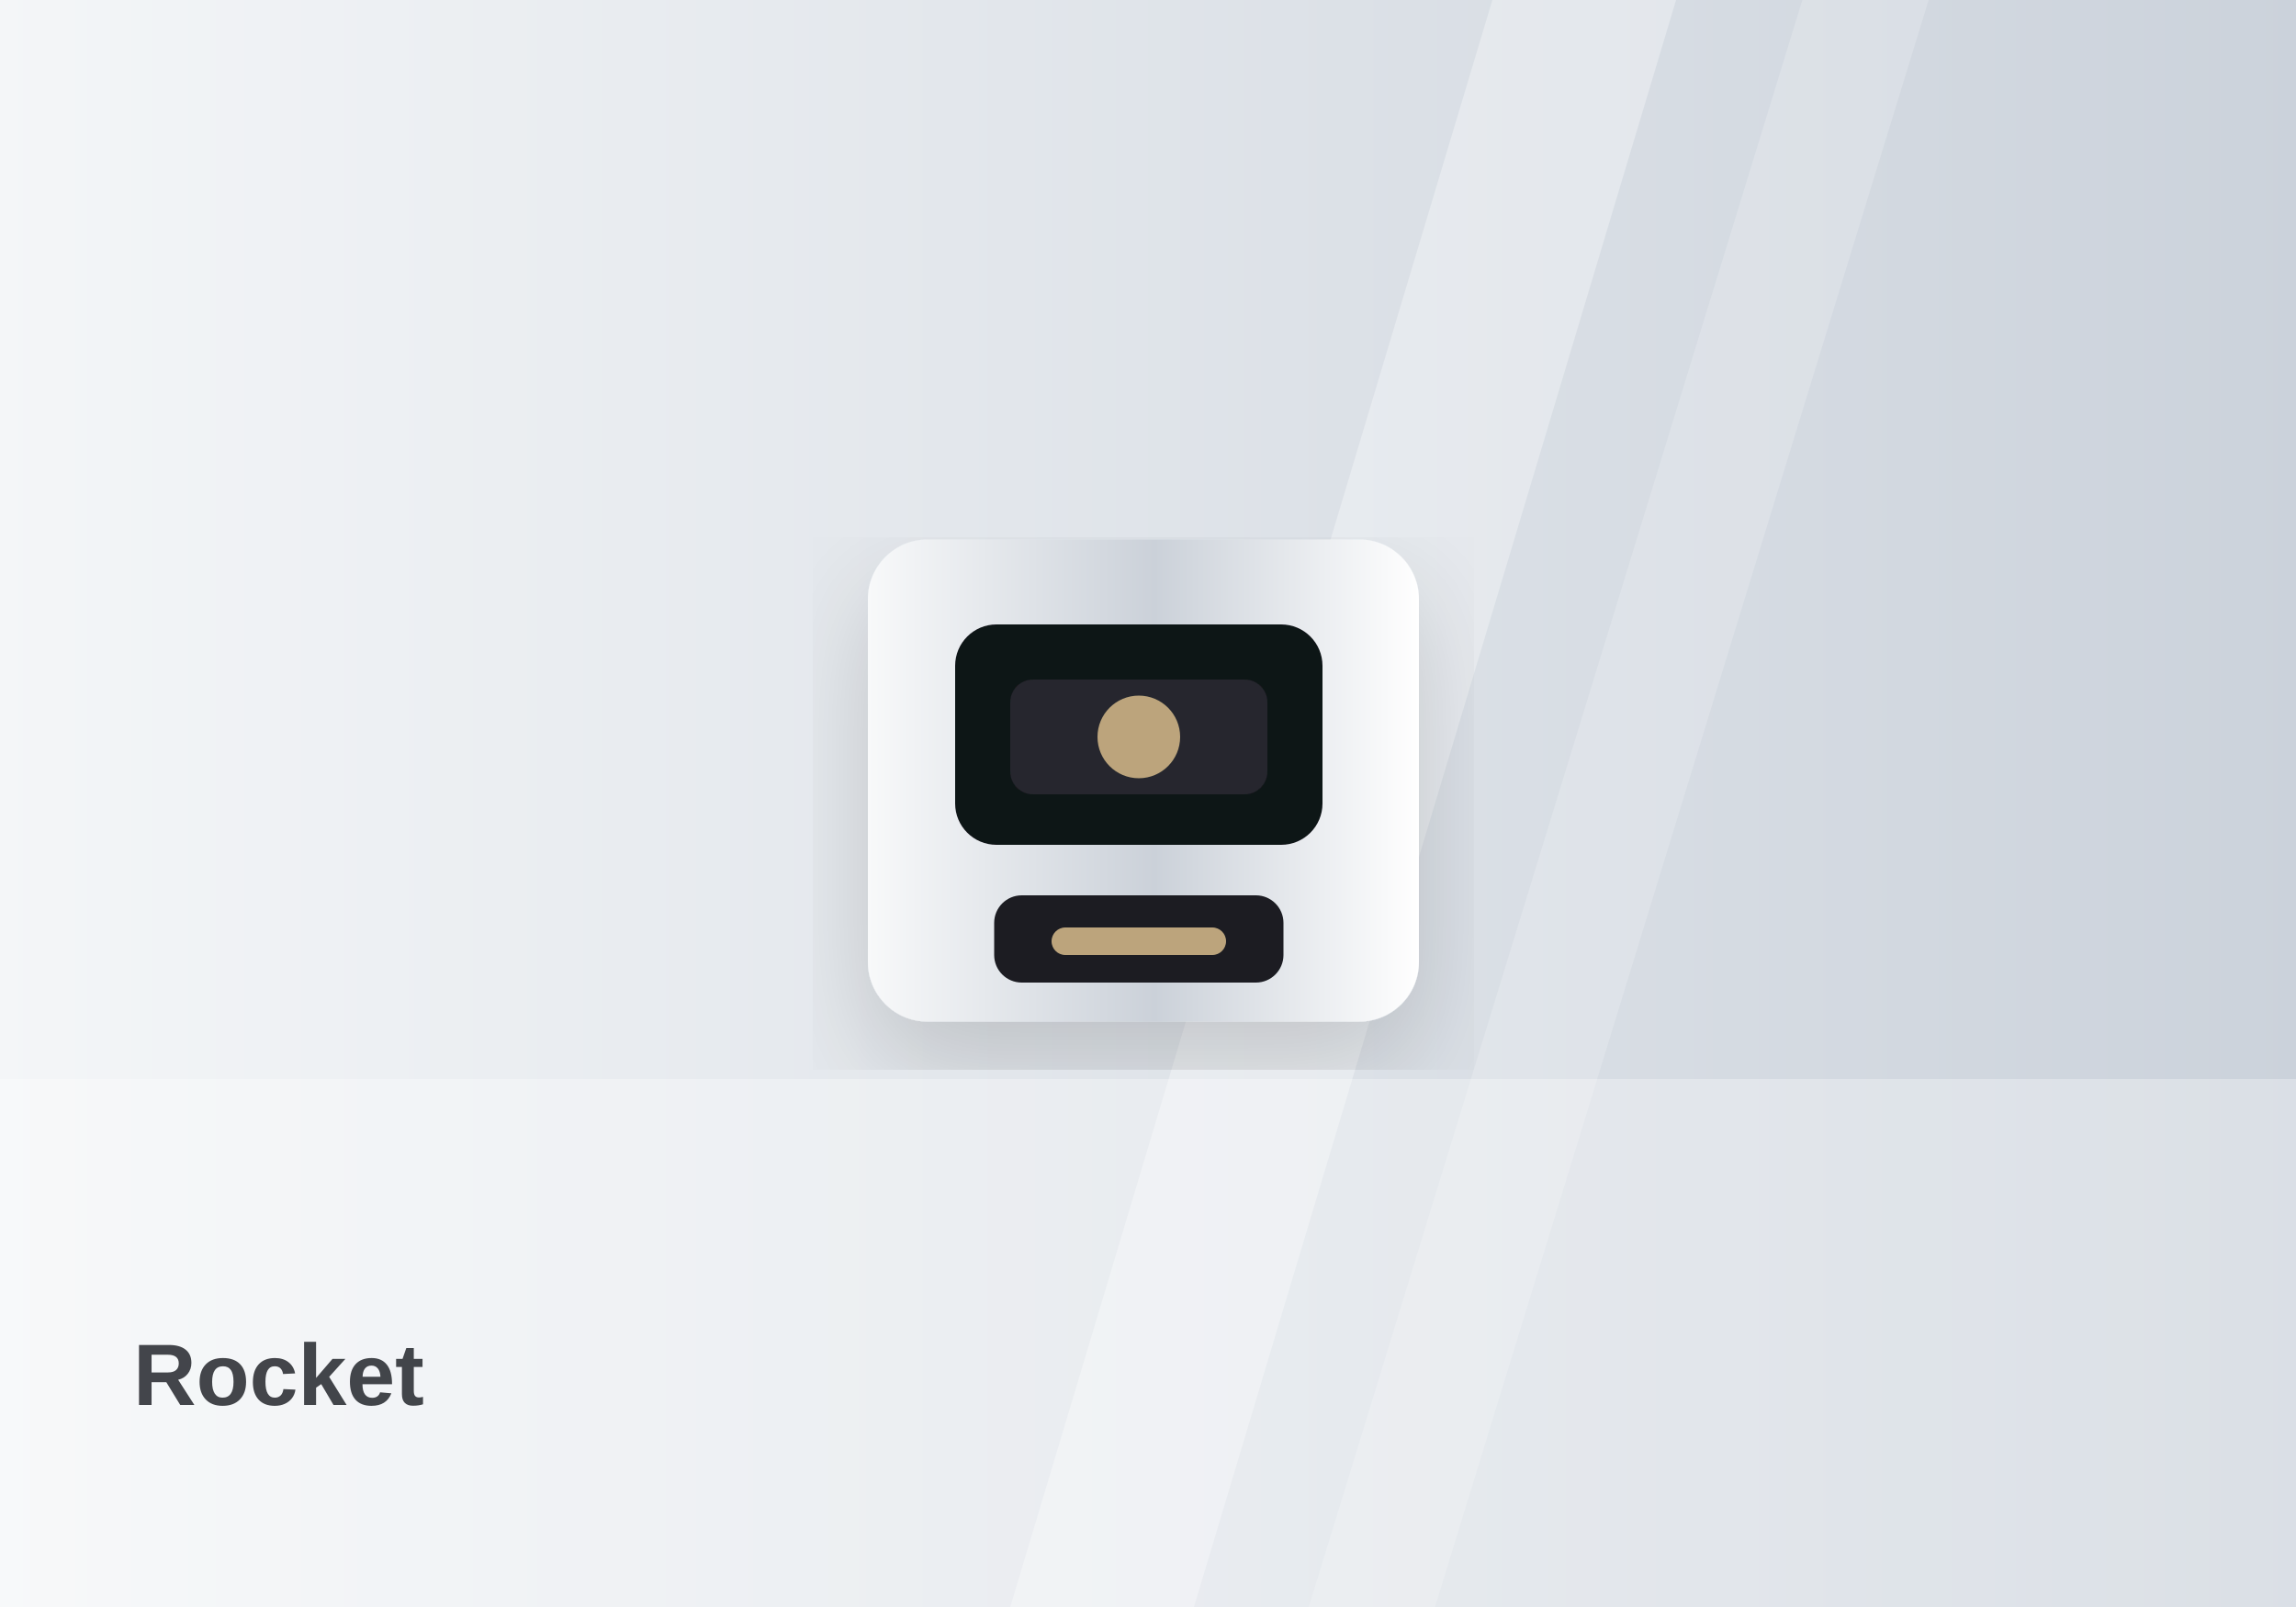
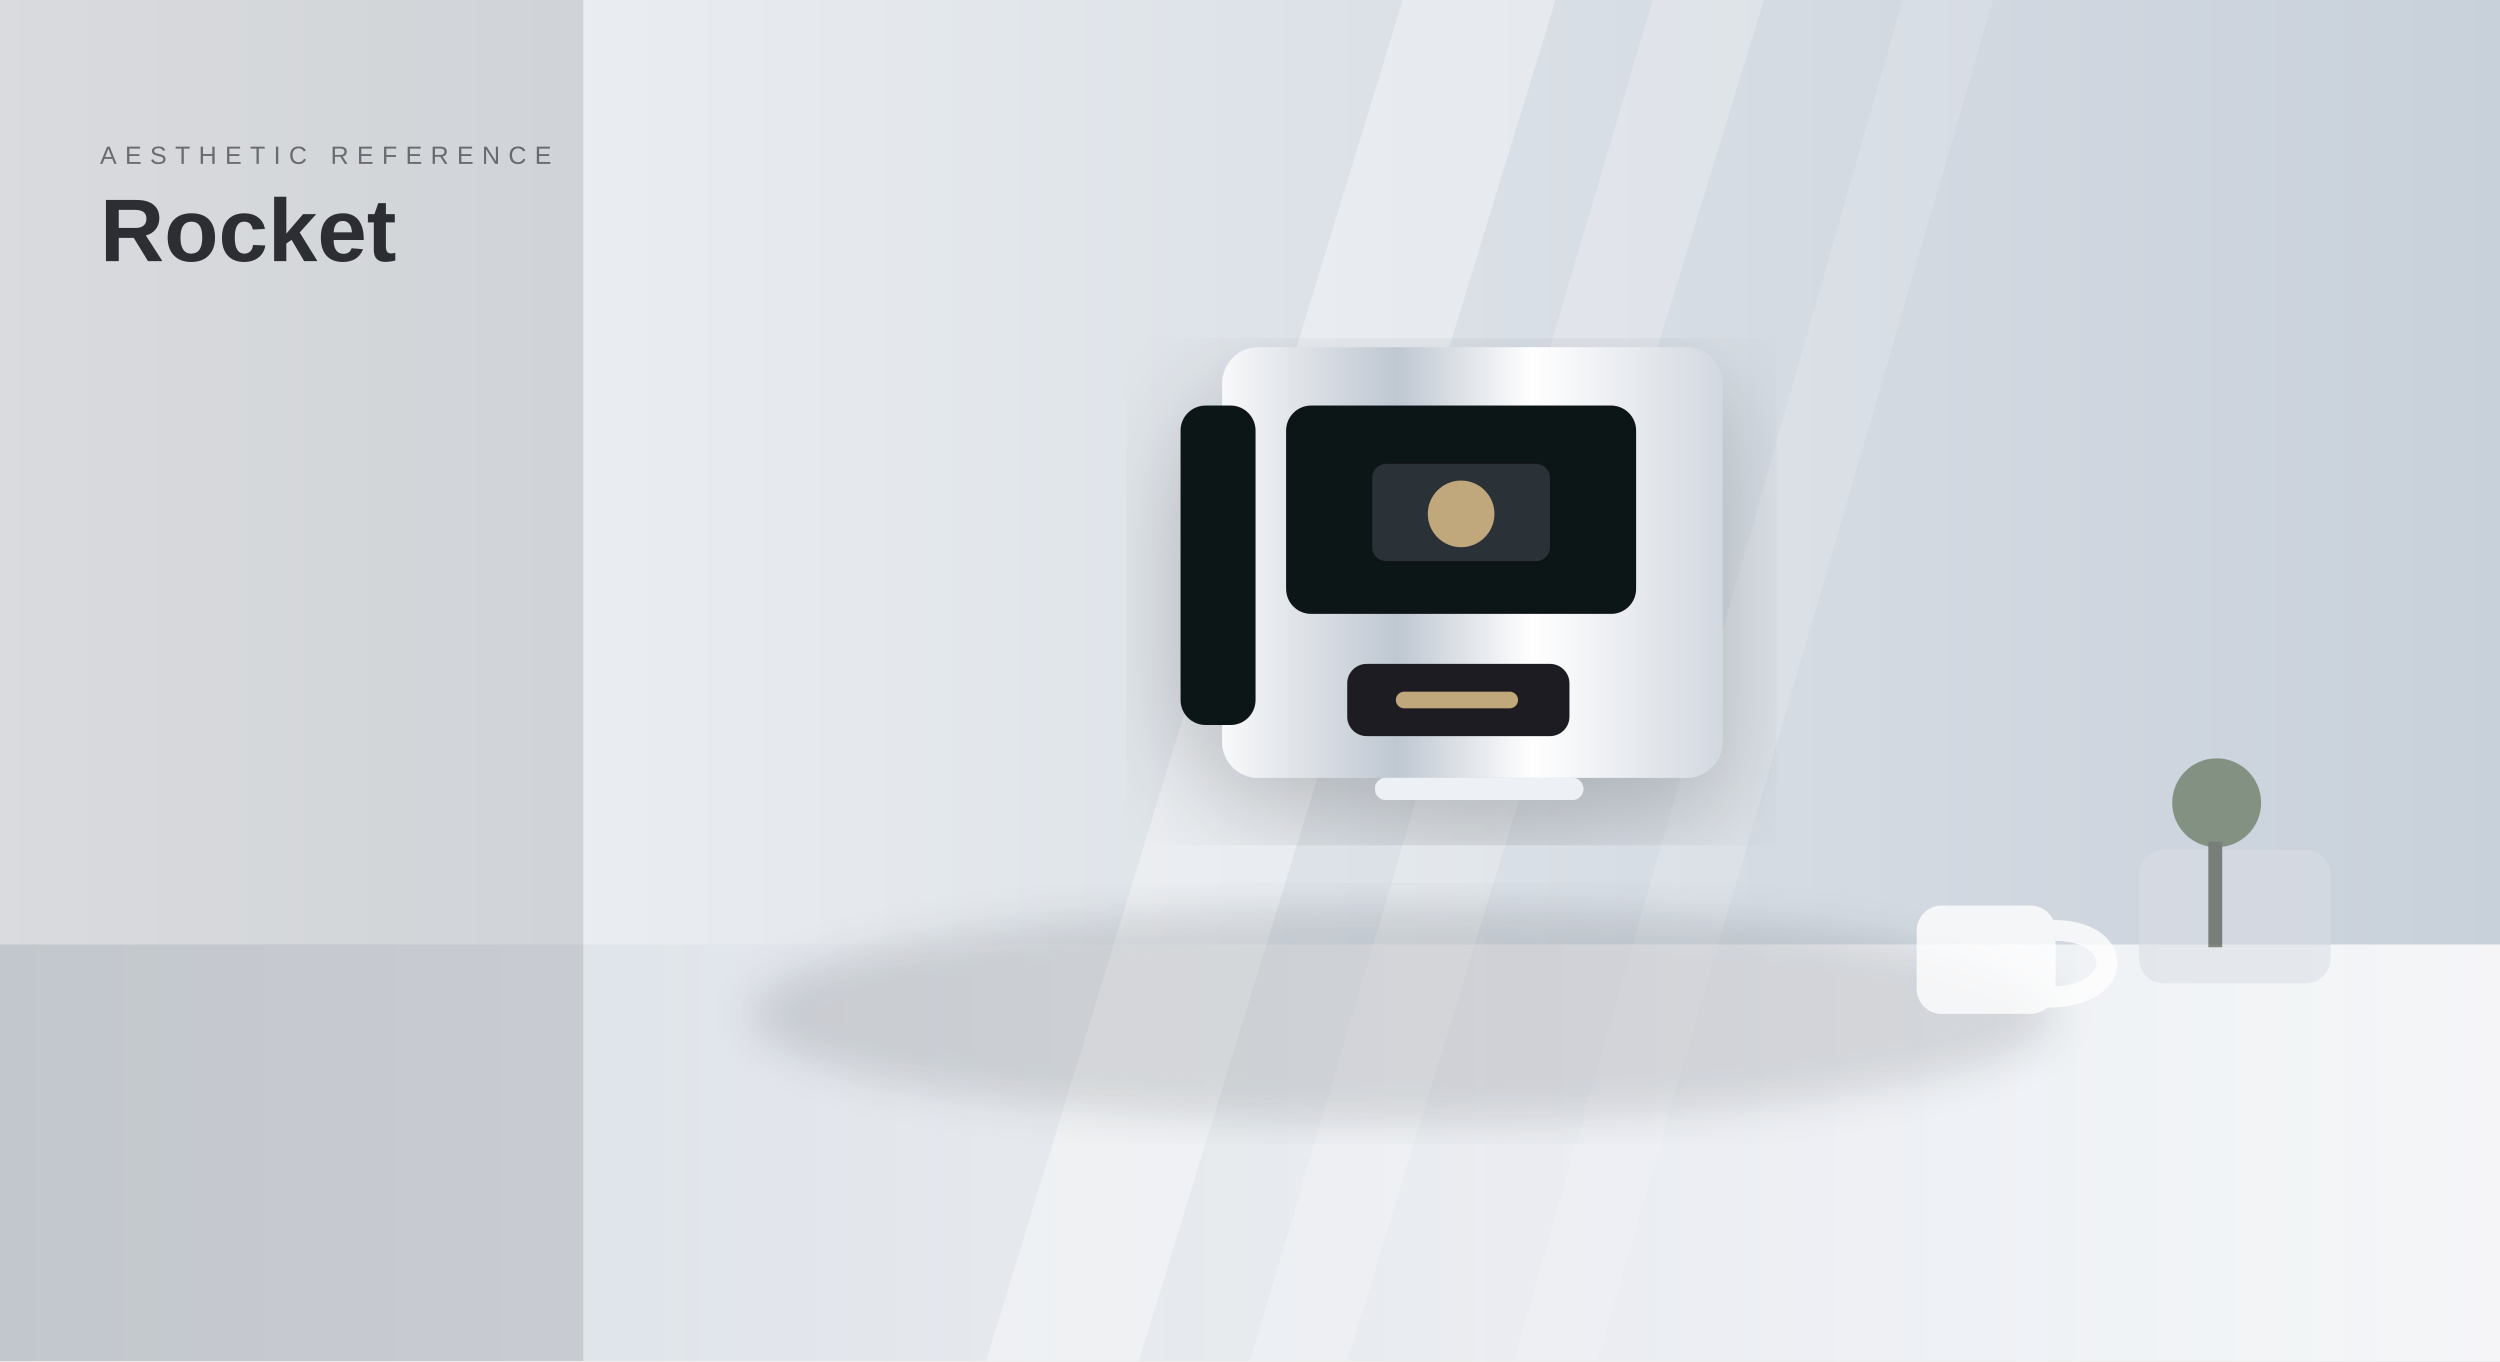
- <svg xmlns="http://www.w3.org/2000/svg" width="1000" height="700" viewBox="0 0 1000 700">
+ <svg xmlns="http://www.w3.org/2000/svg" width="1800" height="980" viewBox="0 0 1800 980">
  <defs>
-     <linearGradient id="g" x1="0" x2="1">
+     <linearGradient id="bg" x1="0" x2="1">
      <stop offset="0" stop-color="#f4f6f8" />
-       <stop offset="1" stop-color="#cbd2db" />
+       <stop offset="1" stop-color="#c8d0da" />
    </linearGradient>
-     <linearGradient id="m" x1="0" x2="1">
+     <linearGradient id="desk" x1="0" x2="1">
+       <stop offset="0" stop-color="#d8dde4" />
+       <stop offset="1" stop-color="#f8f9fb" />
+     </linearGradient>
+     <linearGradient id="metal" x1="0" x2="1">
      <stop offset="0" stop-color="#f8f9fa" />
-       <stop offset=".52" stop-color="#cbd1d9" />
-       <stop offset="1" stop-color="#ffffff" />
+       <stop offset=".35" stop-color="#bfc7d1" />
+       <stop offset=".62" stop-color="#ffffff" />
+       <stop offset="1" stop-color="#d2d8e0" />
    </linearGradient>
    <filter id="sd">
-       <feDropShadow dx="0" dy="20" stdDeviation="24" flood-color="#000" flood-opacity=".16" />
+       <feDropShadow dx="0" dy="26" stdDeviation="36" flood-color="#101216" flood-opacity=".20" />
+     </filter>
+     <filter id="blur">
+       <feGaussianBlur stdDeviation="14" />
    </filter>
  </defs>
-   <rect width="1000" height="700" fill="url(#g)" />
-   <rect x="0" y="470" width="1000" height="230" fill="#ffffff" opacity=".30" />
-   <polygon points="650,0 730,0 520,700 440,700" fill="#fff" opacity=".32" />
-   <polygon points="785,0 840,0 625,700 570,700" fill="#fff" opacity=".18" />
+   <rect width="1800" height="980" fill="url(#bg)" />
+   <rect y="680" width="1800" height="300" fill="url(#desk)" opacity=".92" />
+   <rect x="0" y="0" width="420" height="980" fill="#111318" opacity=".12" />
+   <polygon points="1010,0 1120,0 820,980 710,980" fill="#fff" opacity=".34" />
+   <polygon points="1190,0 1270,0 970,980 900,980" fill="#fff" opacity=".22" />
+   <polygon points="1370,0 1435,0 1150,980 1090,980" fill="#fff" opacity=".14" />
+   <ellipse cx="1010" cy="730" rx="470" ry="78" fill="#1b2028" opacity=".13" filter="url(#blur)" />
  <g filter="url(#sd)">
-     <rect x="378" y="235" width="240" height="210" rx="26" fill="url(#m)" />
-     <rect x="416" y="272" width="160" height="96" rx="18" fill="#111319" />
-     <rect x="440" y="296" width="112" height="50" rx="10" fill="#25282d" />
-     <circle cx="496" cy="321" r="18" fill="#bca47c" />
-     <rect x="433" y="390" width="126" height="38" rx="12" fill="#1b1d22" />
-     <rect x="458" y="404" width="76" height="12" rx="6" fill="#bca47c" />
+     <rect x="880" y="250" width="360" height="310" rx="26" fill="url(#metal)" />
+     <rect x="926" y="292" width="252" height="150" rx="18" fill="#111318" />
+     <rect x="988" y="334" width="128" height="70" rx="10" fill="#2b3037" />
+     <circle cx="1052" cy="370" r="24" fill="#c0a77c" />
+     <rect x="970" y="478" width="160" height="52" rx="14" fill="#1b1e23" />
+     <rect x="1005" y="498" width="88" height="12" rx="6" fill="#c0a77c" />
+     <rect x="850" y="292" width="54" height="230" rx="18" fill="#111318" />
+     <rect x="990" y="560" width="150" height="16" rx="8" fill="#edf1f5" />
  </g>
-   <text x="58" y="612" font-family="Arial" font-size="38" font-weight="700" fill="#111319" opacity=".78">Rocket</text>
+   <g opacity=".78">
+     <rect x="1380" y="652" width="100" height="78" rx="18" fill="#ffffff" />
+     <path d="M1476 670 C1530 668 1532 718 1474 718" stroke="#ffffff" stroke-width="15" fill="none" />
+     <rect x="1540" y="612" width="138" height="96" rx="18" fill="#d9dee5" opacity=".72" />
+     <circle cx="1596" cy="578" r="32" fill="#6d7d68" />
+     <rect x="1590" y="606" width="10" height="76" fill="#60675f" />
+   </g>
+   <text x="72" y="118" font-family="Arial" font-size="18" letter-spacing="6" fill="#111318" opacity=".55">AESTHETIC REFERENCE</text>
+   <text x="72" y="188" font-family="Arial" font-size="64" font-weight="700" fill="#111318" opacity=".86">Rocket</text>
</svg>
